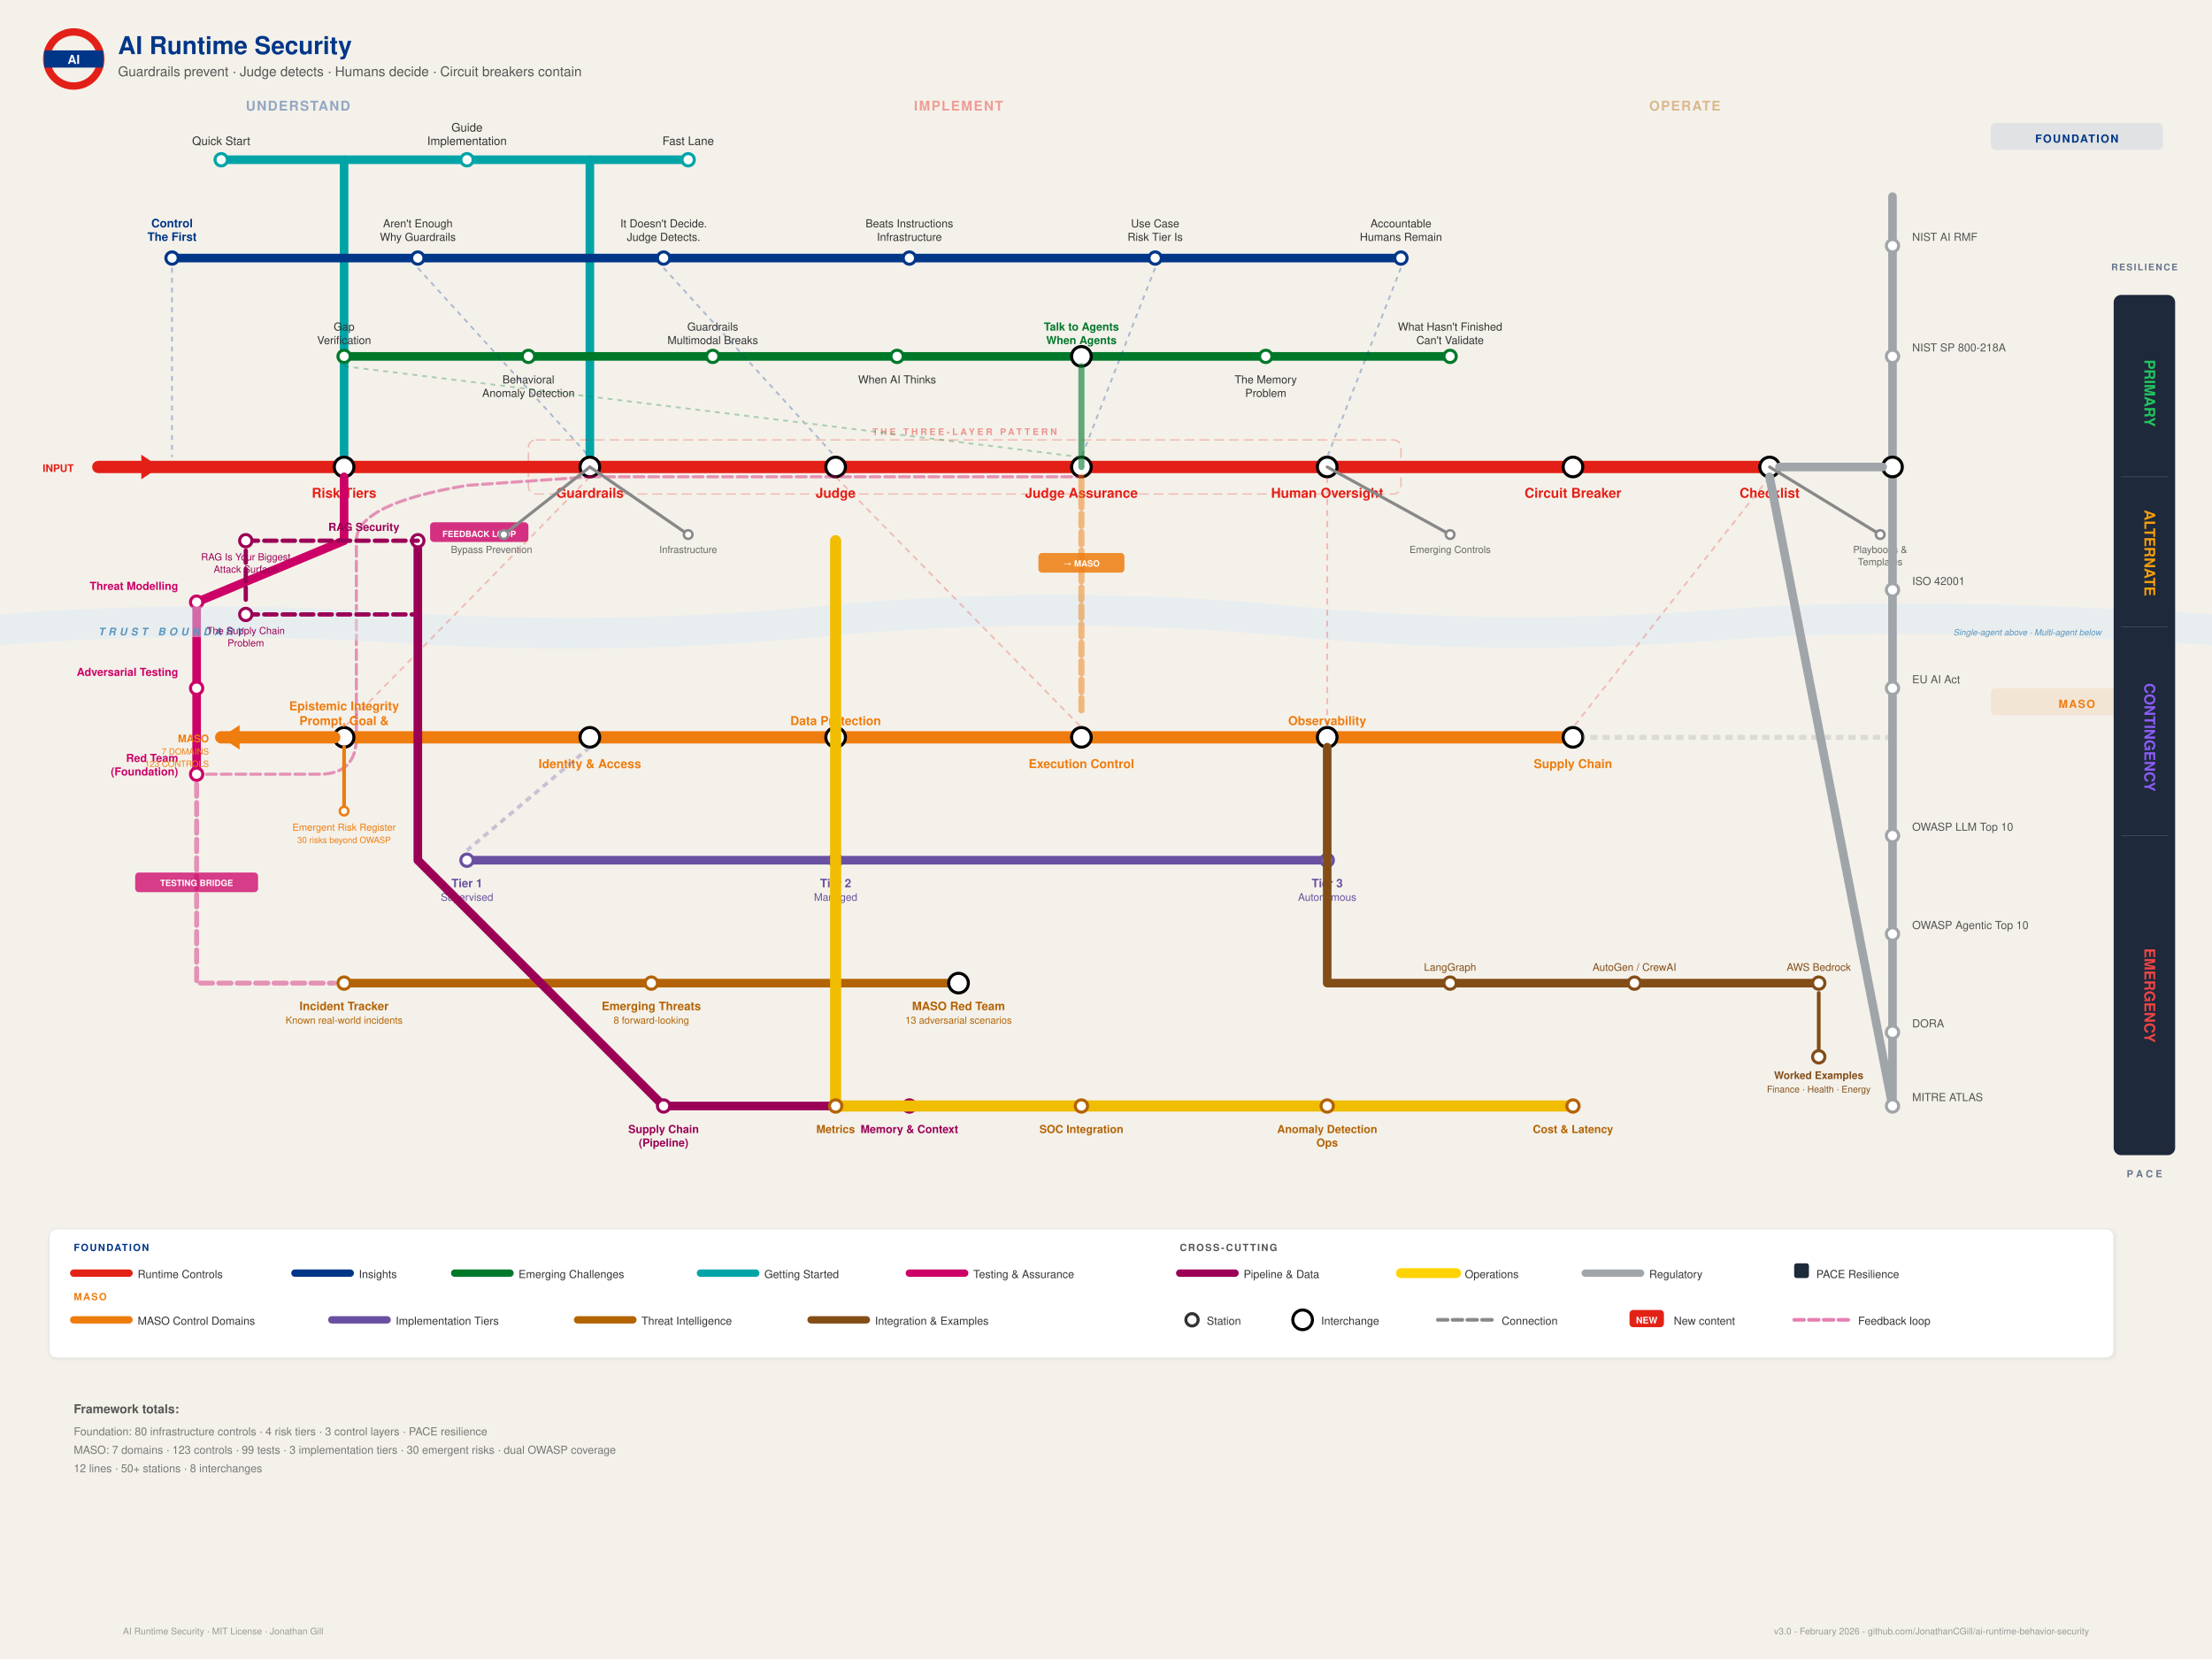
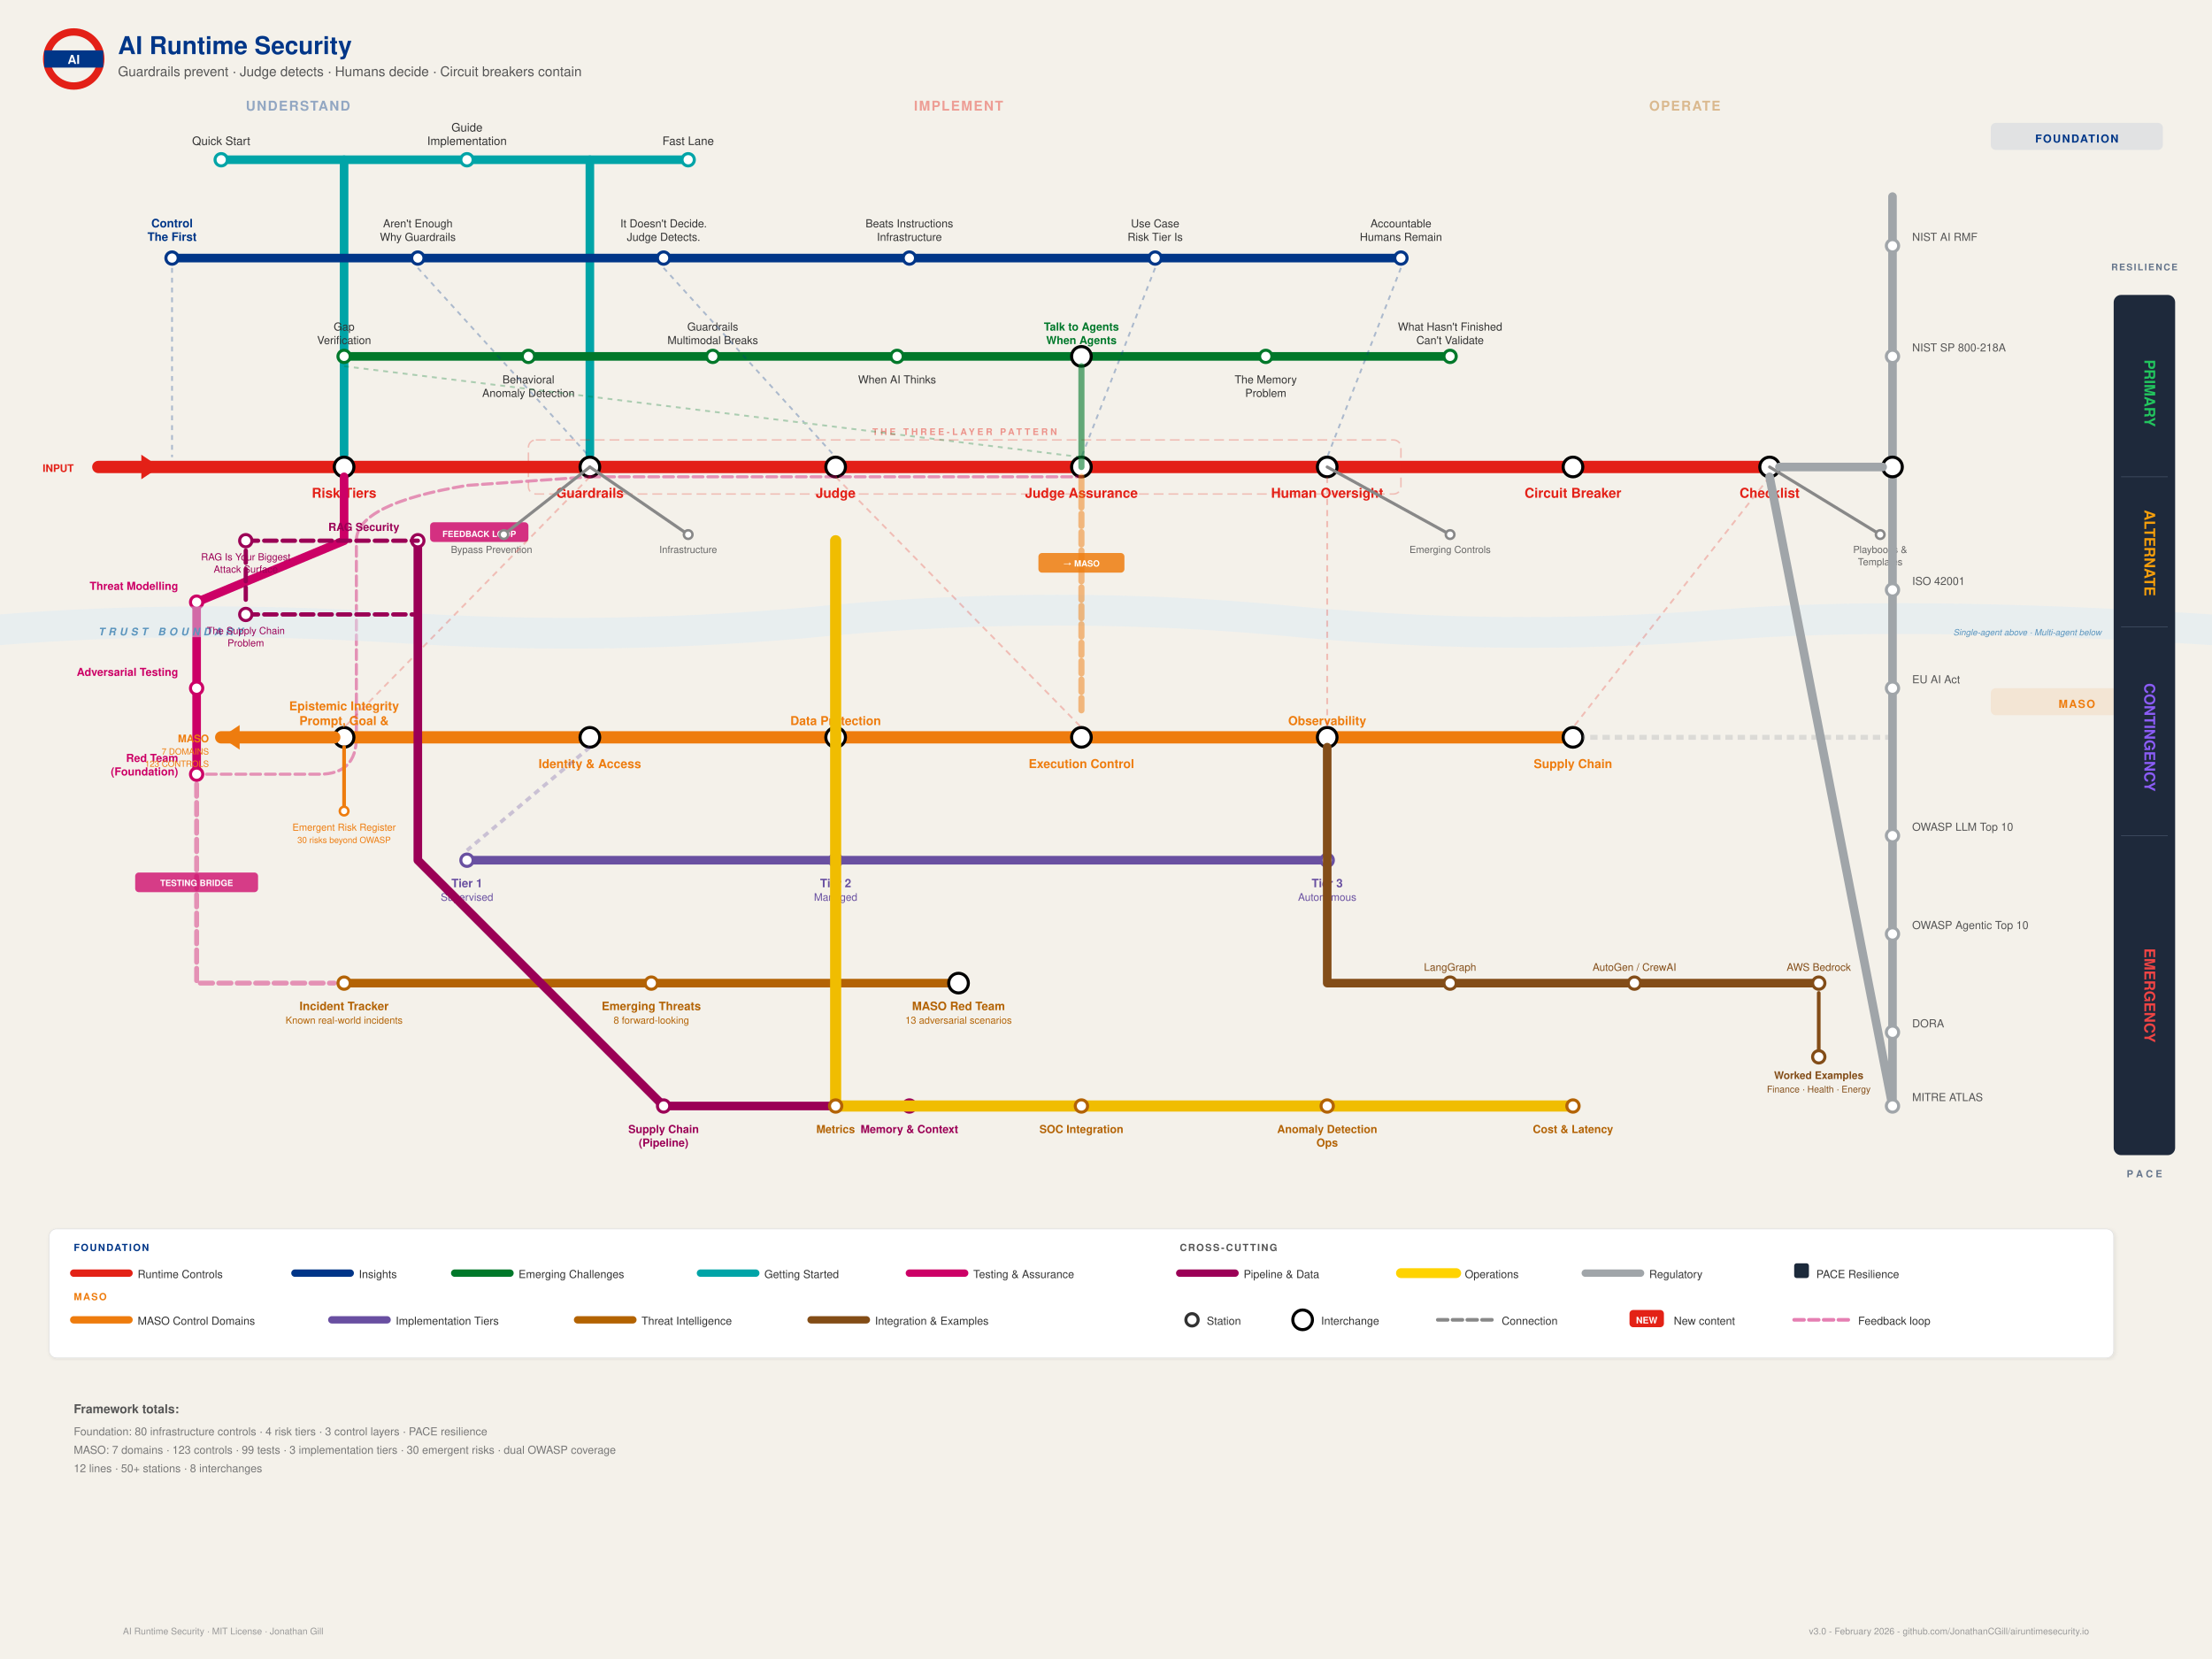
<svg xmlns="http://www.w3.org/2000/svg" width="1800" height="1350" viewBox="0 0 1800 1350" font-family="'Gill Sans', 'Gill Sans MT', 'Trebuchet MS', Helvetica, Arial, sans-serif">
  <defs>
    <filter id="shadow" x="-2%" y="-2%" width="104%" height="104%">
      <feDropShadow dx="1" dy="1" stdDeviation="1.5" flood-opacity="0.08" />
    </filter>
    <circle id="stn" r="5" fill="white" stroke-width="2.5" />
    <circle id="ix" r="8" fill="white" stroke="#000" stroke-width="2.5" />
    <g id="new-badge">
      <rect x="-14" y="-8" width="28" height="14" rx="3" fill="#E32017" />
      <text x="0" y="3" text-anchor="middle" font-size="7.5" font-weight="bold" fill="white">NEW</text>
    </g>
  </defs>
  <rect width="1800" height="1350" fill="#F4F1EA" />
  <g transform="translate(60,48)">
    <circle cx="0" cy="0" r="22" fill="none" stroke="#E32017" stroke-width="6" />
    <rect x="-24" y="-7" width="48" height="14" fill="#003688" rx="1" />
    <text x="0" y="4" text-anchor="middle" font-size="10" fill="white" font-weight="bold">AI</text>
    <text x="36" y="-4" font-size="20" font-weight="bold" fill="#003688">AI Runtime Security</text>
    <text x="36" y="14" font-size="11" fill="#555">Guardrails prevent · Judge detects · Humans decide · Circuit breakers contain</text>
  </g>
  <text x="200" y="90" font-size="11" fill="#003688" font-weight="bold" opacity="0.4" letter-spacing="1">UNDERSTAND</text>
  <text x="780" y="90" font-size="11" fill="#E32017" font-weight="bold" opacity="0.4" letter-spacing="1" text-anchor="middle">IMPLEMENT</text>
  <text x="1400" y="90" font-size="11" fill="#B36305" font-weight="bold" opacity="0.4" letter-spacing="1" text-anchor="end">OPERATE</text>
  <rect x="1620" y="100" width="140" height="22" rx="4" fill="#003688" opacity="0.08" />
  <text x="1690" y="116" text-anchor="middle" font-size="9" fill="#003688" font-weight="bold" letter-spacing="1">FOUNDATION</text>
  <rect x="1620" y="560" width="140" height="22" rx="4" fill="#EE7C0E" opacity="0.1" />
  <text x="1690" y="576" text-anchor="middle" font-size="9" fill="#EE7C0E" font-weight="bold" letter-spacing="1">MASO</text>
  <g id="line-getting-started">
    <polyline points="180,130 380,130 560,130" fill="none" stroke="#00A4A7" stroke-width="7" stroke-linecap="round" stroke-linejoin="round" />
    <polyline points="280,130 280,370" fill="none" stroke="#00A4A7" stroke-width="7" stroke-linecap="round" stroke-linejoin="round" />
    <polyline points="480,130 480,370" fill="none" stroke="#00A4A7" stroke-width="7" stroke-linecap="round" stroke-linejoin="round" />
    <use href="#stn" x="180" y="130" stroke="#00A4A7" />
    <text x="180" y="118" text-anchor="middle" font-size="9.5" fill="#333">Quick Start</text>
    <use href="#stn" x="380" y="130" stroke="#00A4A7" />
    <text x="380" y="118" text-anchor="middle" font-size="9.5" fill="#333">Implementation</text>
    <text x="380" y="107" text-anchor="middle" font-size="9.5" fill="#333">Guide</text>
    <use href="#stn" x="560" y="130" stroke="#00A4A7" />
    <text x="560" y="118" text-anchor="middle" font-size="9.5" fill="#333">Fast Lane</text>
  </g>
  <g id="line-insights">
    <polyline points="140,210 340,210 540,210 740,210 940,210 1140,210" fill="none" stroke="#003688" stroke-width="7" stroke-linecap="round" />
    <use href="#stn" x="140" y="210" stroke="#003688" />
    <text x="140" y="196" text-anchor="middle" font-size="9.5" font-weight="bold" fill="#003688">The First</text>
    <text x="140" y="185" text-anchor="middle" font-size="9.5" font-weight="bold" fill="#003688">Control</text>
    <use href="#stn" x="340" y="210" stroke="#003688" />
    <text x="340" y="196" text-anchor="middle" font-size="9" fill="#333">Why Guardrails</text>
    <text x="340" y="185" text-anchor="middle" font-size="9" fill="#333">Aren't Enough</text>
    <use href="#stn" x="540" y="210" stroke="#003688" />
    <text x="540" y="196" text-anchor="middle" font-size="9" fill="#333">Judge Detects.</text>
    <text x="540" y="185" text-anchor="middle" font-size="9" fill="#333">It Doesn't Decide.</text>
    <use href="#stn" x="740" y="210" stroke="#003688" />
    <text x="740" y="196" text-anchor="middle" font-size="9" fill="#333">Infrastructure</text>
    <text x="740" y="185" text-anchor="middle" font-size="9" fill="#333">Beats Instructions</text>
    <use href="#stn" x="940" y="210" stroke="#003688" />
    <text x="940" y="196" text-anchor="middle" font-size="9" fill="#333">Risk Tier Is</text>
    <text x="940" y="185" text-anchor="middle" font-size="9" fill="#333">Use Case</text>
    <use href="#stn" x="1140" y="210" stroke="#003688" />
    <text x="1140" y="196" text-anchor="middle" font-size="9" fill="#333">Humans Remain</text>
    <text x="1140" y="185" text-anchor="middle" font-size="9" fill="#333">Accountable</text>
  </g>
  <g id="line-emerging">
    <polyline points="280,290 430,290 580,290 730,290 880,290 1030,290 1180,290" fill="none" stroke="#00782A" stroke-width="7" stroke-linecap="round" />
    <use href="#stn" x="280" y="290" stroke="#00782A" />
    <text x="280" y="280" text-anchor="middle" font-size="9" fill="#333">Verification</text>
    <text x="280" y="269" text-anchor="middle" font-size="9" fill="#333">Gap</text>
    <use href="#stn" x="430" y="290" stroke="#00782A" />
    <text x="430" y="312" text-anchor="middle" font-size="9" fill="#333">Behavioral</text>
    <text x="430" y="323" text-anchor="middle" font-size="9" fill="#333">Anomaly Detection</text>
    <use href="#stn" x="580" y="290" stroke="#00782A" />
    <text x="580" y="280" text-anchor="middle" font-size="9" fill="#333">Multimodal Breaks</text>
    <text x="580" y="269" text-anchor="middle" font-size="9" fill="#333">Guardrails</text>
    <use href="#stn" x="730" y="290" stroke="#00782A" />
    <text x="730" y="312" text-anchor="middle" font-size="9" fill="#333">When AI Thinks</text>
    <use href="#ix" x="880" y="290" />
    <text x="880" y="280" text-anchor="middle" font-size="9" font-weight="bold" fill="#00782A">When Agents</text>
    <text x="880" y="269" text-anchor="middle" font-size="9" font-weight="bold" fill="#00782A">Talk to Agents</text>
    <use href="#stn" x="1030" y="290" stroke="#00782A" />
    <text x="1030" y="312" text-anchor="middle" font-size="9" fill="#333">The Memory</text>
    <text x="1030" y="323" text-anchor="middle" font-size="9" fill="#333">Problem</text>
    <use href="#stn" x="1180" y="290" stroke="#00782A" />
    <text x="1180" y="280" text-anchor="middle" font-size="9" fill="#333">Can't Validate</text>
    <text x="1180" y="269" text-anchor="middle" font-size="9" fill="#333">What Hasn't Finished</text>
  </g>
  <g id="line-runtime">
    <polyline points="120,380 280,380 480,380 680,380 880,380 1080,380 1280,380 1440,380" fill="none" stroke="#E32017" stroke-width="10" stroke-linecap="round" />
    <line x1="80" y1="380" x2="120" y2="380" stroke="#E32017" stroke-width="10" stroke-linecap="round" />
    <polygon points="115,370 130,380 115,390" fill="#E32017" />
    <text x="60" y="384" text-anchor="end" font-size="8.5" fill="#E32017" font-weight="bold">INPUT</text>
    <use href="#ix" x="280" y="380" />
    <text x="280" y="405" text-anchor="middle" font-size="11" font-weight="bold" fill="#E32017">Risk Tiers</text>
    <use href="#ix" x="480" y="380" />
    <text x="480" y="405" text-anchor="middle" font-size="11" font-weight="bold" fill="#E32017">Guardrails</text>
    <use href="#ix" x="680" y="380" />
    <text x="680" y="405" text-anchor="middle" font-size="11" font-weight="bold" fill="#E32017">Judge</text>
    <use href="#ix" x="880" y="380" />
    <text x="880" y="405" text-anchor="middle" font-size="11" font-weight="bold" fill="#E32017">Judge Assurance</text>
    <use href="#ix" x="1080" y="380" />
    <text x="1080" y="405" text-anchor="middle" font-size="11" font-weight="bold" fill="#E32017">Human Oversight</text>
    <use href="#ix" x="1280" y="380" />
    <text x="1280" y="405" text-anchor="middle" font-size="11" font-weight="bold" fill="#E32017">Circuit Breaker</text>
    <use href="#ix" x="1440" y="380" />
    <text x="1440" y="405" text-anchor="middle" font-size="11" font-weight="bold" fill="#E32017">Checklist</text>
  </g>
  <rect x="430" y="358" width="710" height="44" rx="6" fill="none" stroke="#E32017" stroke-width="1.2" stroke-dasharray="8,4" opacity="0.25" />
  <text x="785" y="354" text-anchor="middle" font-size="7.5" fill="#E32017" font-weight="bold" letter-spacing="2" opacity="0.45">THE THREE-LAYER PATTERN</text>
  <g id="connectors-upper" stroke-dasharray="4,4" stroke-width="1.5" opacity="0.3">
    <line x1="140" y1="218" x2="140" y2="372" stroke="#003688" />
    <line x1="340" y1="218" x2="480" y2="372" stroke="#003688" />
    <line x1="540" y1="218" x2="680" y2="372" stroke="#003688" />
    <line x1="940" y1="218" x2="880" y2="372" stroke="#003688" />
    <line x1="1140" y1="218" x2="1080" y2="372" stroke="#003688" />
    <line x1="280" y1="298" x2="880" y2="372" stroke="#00782A" />
  </g>
  <g id="line-testing">
    <polyline points="280,388 280,440 160,490 160,560 160,630" fill="none" stroke="#CC0066" stroke-width="7" stroke-linecap="round" stroke-linejoin="round" />
    <use href="#stn" x="160" y="490" stroke="#CC0066" />
    <text x="145" y="480" text-anchor="end" font-size="9" font-weight="bold" fill="#CC0066">Threat Modelling</text>
    <use href="#stn" x="160" y="560" stroke="#CC0066" />
    <text x="145" y="550" text-anchor="end" font-size="9" font-weight="bold" fill="#CC0066">Adversarial Testing</text>
    <use href="#stn" x="160" y="630" stroke="#CC0066" />
    <text x="145" y="620" text-anchor="end" font-size="9" font-weight="bold" fill="#CC0066">Red Team</text>
    <text x="145" y="631" text-anchor="end" font-size="9" font-weight="bold" fill="#CC0066">(Foundation)</text>
    <path d="M168,630 L260,630 Q290,630 290,600 L290,440 Q290,410 380,395 L480,388" fill="none" stroke="#CC0066" stroke-width="2.5" stroke-dasharray="8,4" stroke-linecap="round" opacity="0.4" />
    <path d="M480,388 L680,388 L880,388" fill="none" stroke="#CC0066" stroke-width="2.5" stroke-dasharray="8,4" stroke-linecap="round" opacity="0.4" />
    <rect x="350" y="425" width="80" height="16" rx="3" fill="#CC0066" opacity="0.8" />
    <text x="390" y="437" text-anchor="middle" font-size="7" font-weight="bold" fill="white">FEEDBACK LOOP</text>
  </g>
  <g id="extensions-foundation">
    <line x1="480" y1="380" x2="410" y2="435" stroke="#888" stroke-width="2.5" stroke-linecap="round" />
    <circle cx="410" cy="435" r="3.5" fill="white" stroke="#888" stroke-width="2" />
    <text x="400" y="450" text-anchor="middle" font-size="8" fill="#666">Bypass Prevention</text>
    <line x1="480" y1="380" x2="560" y2="435" stroke="#888" stroke-width="2.5" stroke-linecap="round" />
    <circle cx="560" cy="435" r="3.5" fill="white" stroke="#888" stroke-width="2" />
    <text x="560" y="450" text-anchor="middle" font-size="8" fill="#666">Infrastructure</text>
    <line x1="1440" y1="380" x2="1530" y2="435" stroke="#888" stroke-width="2.5" stroke-linecap="round" />
    <circle cx="1530" cy="435" r="3.5" fill="white" stroke="#888" stroke-width="2" />
    <text x="1530" y="450" text-anchor="middle" font-size="8" fill="#666">Playbooks &amp;</text>
    <text x="1530" y="460" text-anchor="middle" font-size="8" fill="#666">Templates</text>
    <line x1="1080" y1="380" x2="1180" y2="435" stroke="#888" stroke-width="2.5" stroke-linecap="round" />
    <circle cx="1180" cy="435" r="3.5" fill="white" stroke="#888" stroke-width="2" />
    <text x="1180" y="450" text-anchor="middle" font-size="8" fill="#666">Emerging Controls</text>
  </g>
  <path d="M0,500 Q150,488 320,498 Q500,510 680,492 Q860,476 1040,492 Q1220,510 1400,496 Q1550,484 1800,500 L1800,525 Q1550,509 1400,521 Q1220,535 1040,517 Q860,501 680,517 Q500,535 320,523 Q150,513 0,525 Z" fill="#DAEAF6" opacity="0.45" />
  <text x="80" y="517" font-size="8.5" fill="#5A94BD" font-style="italic" letter-spacing="3" font-weight="600">TRUST   BOUNDARY</text>
  <text x="1710" y="517" text-anchor="end" font-size="7" fill="#5A94BD" font-style="italic">Single-agent above · Multi-agent below</text>
  <g id="bridge">
    <polyline points="880,298 880,380" fill="none" stroke="#00782A" stroke-width="5" stroke-linecap="round" opacity="0.6" />
    <polyline points="880,388 880,510 880,580" fill="none" stroke="#EE7C0E" stroke-width="5" stroke-linecap="round" stroke-dasharray="10,5" opacity="0.5" />
    <rect x="845" y="450" width="70" height="16" rx="3" fill="#EE7C0E" opacity="0.85" />
    <text x="880" y="461" text-anchor="middle" font-size="7" font-weight="bold" fill="white">→ MASO</text>
  </g>
  <g id="line-maso">
    <polyline points="280,600 480,600 680,600 880,600 1080,600 1280,600" fill="none" stroke="#EE7C0E" stroke-width="10" stroke-linecap="round" />
    <use href="#ix" x="280" y="600" />
    <text x="280" y="590" text-anchor="middle" font-size="10" font-weight="bold" fill="#EE7C0E">Prompt, Goal &amp;</text>
    <text x="280" y="578" text-anchor="middle" font-size="10" font-weight="bold" fill="#EE7C0E">Epistemic Integrity</text>
    <use href="#ix" x="480" y="600" />
    <text x="480" y="625" text-anchor="middle" font-size="10" font-weight="bold" fill="#EE7C0E">Identity &amp; Access</text>
    <use href="#ix" x="680" y="600" />
    <text x="680" y="590" text-anchor="middle" font-size="10" font-weight="bold" fill="#EE7C0E">Data Protection</text>
    <use href="#ix" x="880" y="600" />
    <text x="880" y="625" text-anchor="middle" font-size="10" font-weight="bold" fill="#EE7C0E">Execution Control</text>
    <use href="#ix" x="1080" y="600" />
    <text x="1080" y="590" text-anchor="middle" font-size="10" font-weight="bold" fill="#EE7C0E">Observability</text>
    <use href="#ix" x="1280" y="600" />
    <text x="1280" y="625" text-anchor="middle" font-size="10" font-weight="bold" fill="#EE7C0E">Supply Chain</text>
    <line x1="180" y1="600" x2="272" y2="600" stroke="#EE7C0E" stroke-width="10" stroke-linecap="round" />
    <polygon points="195,590 180,600 195,610" fill="#EE7C0E" />
    <text x="170" y="604" text-anchor="end" font-size="8.5" fill="#EE7C0E" font-weight="bold">MASO</text>
    <text x="170" y="614" text-anchor="end" font-size="7" fill="#EE7C0E">7 DOMAINS</text>
    <text x="170" y="624" text-anchor="end" font-size="7" fill="#EE7C0E">123 CONTROLS</text>
  </g>
  <g id="connectors-cross" stroke-dasharray="5,4" stroke-width="1.5" opacity="0.25">
    <line x1="480" y1="388" x2="280" y2="592" stroke="#E32017" />
    <line x1="680" y1="388" x2="880" y2="592" stroke="#E32017" />
    <line x1="1080" y1="388" x2="1080" y2="592" stroke="#E32017" />
    <line x1="1440" y1="388" x2="1280" y2="592" stroke="#E32017" />
  </g>
  <g id="line-tiers">
    <polyline points="380,700 680,700 1080,700" fill="none" stroke="#6950A1" stroke-width="7" stroke-linecap="round" />
    <use href="#stn" x="380" y="700" stroke="#6950A1" />
    <text x="380" y="722" text-anchor="middle" font-size="9.5" font-weight="bold" fill="#6950A1">Tier 1</text>
    <text x="380" y="733" text-anchor="middle" font-size="8.5" fill="#6950A1">Supervised</text>
    <use href="#stn" x="680" y="700" stroke="#6950A1" />
    <text x="680" y="722" text-anchor="middle" font-size="9.5" font-weight="bold" fill="#6950A1">Tier 2</text>
    <text x="680" y="733" text-anchor="middle" font-size="8.5" fill="#6950A1">Managed</text>
    <use href="#stn" x="1080" y="700" stroke="#6950A1" />
    <text x="1080" y="722" text-anchor="middle" font-size="9.5" font-weight="bold" fill="#6950A1">Tier 3</text>
    <text x="1080" y="733" text-anchor="middle" font-size="8.5" fill="#6950A1">Autonomous</text>
    <line x1="480" y1="608" x2="380" y2="692" stroke="#6950A1" stroke-width="3" stroke-dasharray="5,4" opacity="0.3" />
    <line x1="680" y1="608" x2="680" y2="692" stroke="#6950A1" stroke-width="3" stroke-dasharray="5,4" opacity="0.3" />
    <line x1="1080" y1="608" x2="1080" y2="692" stroke="#6950A1" stroke-width="3" stroke-dasharray="5,4" opacity="0.3" />
  </g>
  <g id="line-threat-intel">
    <polyline points="280,800 530,800 780,800" fill="none" stroke="#B36305" stroke-width="7" stroke-linecap="round" />
    <use href="#stn" x="280" y="800" stroke="#B36305" />
    <text x="280" y="822" text-anchor="middle" font-size="9.5" font-weight="bold" fill="#B36305">Incident Tracker</text>
    <text x="280" y="833" text-anchor="middle" font-size="8" fill="#B36305">Known real-world incidents</text>
    <use href="#stn" x="530" y="800" stroke="#B36305" />
    <text x="530" y="822" text-anchor="middle" font-size="9.5" font-weight="bold" fill="#B36305">Emerging Threats</text>
    <text x="530" y="833" text-anchor="middle" font-size="8" fill="#B36305">8 forward-looking</text>
    <use href="#ix" x="780" y="800" />
    <text x="780" y="822" text-anchor="middle" font-size="9.5" font-weight="bold" fill="#B36305">MASO Red Team</text>
    <text x="780" y="833" text-anchor="middle" font-size="8" fill="#B36305">13 adversarial scenarios</text>
    <polyline points="160,638 160,800 272,800" fill="none" stroke="#CC0066" stroke-width="4" stroke-dasharray="10,5" stroke-linecap="round" opacity="0.4" />
    <rect x="110" y="710" width="100" height="16" rx="3" fill="#CC0066" opacity="0.75" />
    <text x="160" y="721" text-anchor="middle" font-size="7" font-weight="bold" fill="white">TESTING BRIDGE</text>
  </g>
  <g id="line-pipeline">
    <polyline points="340,440 340,600 340,700 540,900 740,900" fill="none" stroke="#9B0056" stroke-width="7" stroke-linecap="round" stroke-linejoin="round" />
    <use href="#stn" x="340" y="440" stroke="#9B0056" />
    <text x="325" y="432" text-anchor="end" font-size="9" font-weight="bold" fill="#9B0056">RAG Security</text>
    <use href="#stn" x="540" y="900" stroke="#9B0056" />
    <text x="540" y="922" text-anchor="middle" font-size="9" font-weight="bold" fill="#9B0056">Supply Chain</text>
    <text x="540" y="933" text-anchor="middle" font-size="9" font-weight="bold" fill="#9B0056">(Pipeline)</text>
    <use href="#stn" x="740" y="900" stroke="#9B0056" />
    <text x="740" y="922" text-anchor="middle" font-size="9" font-weight="bold" fill="#9B0056">Memory &amp; Context</text>
    <polyline points="200,440 340,440" fill="none" stroke="#9B0056" stroke-width="3.5" stroke-dasharray="10,5" stroke-linecap="round" />
    <use href="#stn" x="200" y="440" stroke="#9B0056" />
    <text x="200" y="456" text-anchor="middle" font-size="8" fill="#9B0056">RAG Is Your Biggest</text>
    <text x="200" y="466" text-anchor="middle" font-size="8" fill="#9B0056">Attack Surface</text>
    <polyline points="200,500 340,500" fill="none" stroke="#9B0056" stroke-width="3.5" stroke-dasharray="10,5" stroke-linecap="round" />
    <line x1="200" y1="448" x2="200" y2="492" stroke="#9B0056" stroke-width="3.5" stroke-dasharray="10,5" stroke-linecap="round" />
    <use href="#stn" x="200" y="500" stroke="#9B0056" />
    <text x="200" y="516" text-anchor="middle" font-size="8" fill="#9B0056">The Supply Chain</text>
    <text x="200" y="526" text-anchor="middle" font-size="8" fill="#9B0056">Problem</text>
  </g>
  <g id="line-ops">
    <polyline points="680,440 680,500 680,700 680,900 880,900 1080,900 1280,900" fill="none" stroke="#FFD300" stroke-width="9" stroke-linecap="round" stroke-linejoin="round" />
    <polyline points="680,440 680,500 680,700 680,900 880,900 1080,900 1280,900" fill="none" stroke="#B36305" stroke-width="9" stroke-linecap="round" stroke-linejoin="round" opacity="0.2" />
    <use href="#stn" x="680" y="900" stroke="#B36305" />
    <text x="680" y="922" text-anchor="middle" font-size="9" font-weight="bold" fill="#B36305">Metrics</text>
    <use href="#stn" x="880" y="900" stroke="#B36305" />
    <text x="880" y="922" text-anchor="middle" font-size="9" font-weight="bold" fill="#B36305">SOC Integration</text>
    <use href="#stn" x="1080" y="900" stroke="#B36305" />
    <text x="1080" y="922" text-anchor="middle" font-size="9" font-weight="bold" fill="#B36305">Anomaly Detection</text>
    <text x="1080" y="933" text-anchor="middle" font-size="9" font-weight="bold" fill="#B36305">Ops</text>
    <use href="#stn" x="1280" y="900" stroke="#B36305" />
    <text x="1280" y="922" text-anchor="middle" font-size="9" font-weight="bold" fill="#B36305">Cost &amp; Latency</text>
  </g>
  <g id="line-integration">
    <polyline points="1080,608 1080,800 1180,800 1330,800 1480,800" fill="none" stroke="#834D18" stroke-width="7" stroke-linecap="round" stroke-linejoin="round" />
    <use href="#stn" x="1180" y="800" stroke="#834D18" />
    <text x="1180" y="790" text-anchor="middle" font-size="8.5" fill="#834D18">LangGraph</text>
    <use href="#stn" x="1330" y="800" stroke="#834D18" />
    <text x="1330" y="790" text-anchor="middle" font-size="8.5" fill="#834D18">AutoGen / CrewAI</text>
    <use href="#stn" x="1480" y="800" stroke="#834D18" />
    <text x="1480" y="790" text-anchor="middle" font-size="8.5" fill="#834D18">AWS Bedrock</text>
    <line x1="1480" y1="808" x2="1480" y2="860" stroke="#834D18" stroke-width="3" stroke-linecap="round" />
    <use href="#stn" x="1480" y="860" stroke="#834D18" />
    <text x="1480" y="878" text-anchor="middle" font-size="8.5" font-weight="bold" fill="#834D18">Worked Examples</text>
    <text x="1480" y="889" text-anchor="middle" font-size="7.5" fill="#834D18">Finance · Health · Energy</text>
  </g>
  <g id="line-regulatory">
    <polyline points="1540,160 1540,380 1540,600 1540,900 1440,388" fill="none" stroke="#A0A5A9" stroke-width="7" stroke-linecap="round" stroke-linejoin="round" />
    <use href="#stn" x="1540" y="200" stroke="#A0A5A9" />
    <text x="1556" y="196" font-size="9" fill="#555">NIST AI RMF</text>
    <use href="#stn" x="1540" y="290" stroke="#A0A5A9" />
    <text x="1556" y="286" font-size="9" fill="#555">NIST SP 800-218A</text>
    <use href="#ix" x="1540" y="380" />
    <line x1="1448" y1="380" x2="1532" y2="380" stroke="#A0A5A9" stroke-width="7" stroke-linecap="round" />
    <use href="#stn" x="1540" y="480" stroke="#A0A5A9" />
    <text x="1556" y="476" font-size="9" fill="#555">ISO 42001</text>
    <use href="#stn" x="1540" y="560" stroke="#A0A5A9" />
    <text x="1556" y="556" font-size="9" fill="#555">EU AI Act</text>
    <use href="#stn" x="1540" y="680" stroke="#A0A5A9" />
    <text x="1556" y="676" font-size="9" fill="#555">OWASP LLM Top 10</text>
    <use href="#stn" x="1540" y="760" stroke="#A0A5A9" />
    <text x="1556" y="756" font-size="9" fill="#555">OWASP Agentic Top 10</text>
    <use href="#stn" x="1540" y="840" stroke="#A0A5A9" />
    <text x="1556" y="836" font-size="9" fill="#555">DORA</text>
    <use href="#stn" x="1540" y="900" stroke="#A0A5A9" />
    <text x="1556" y="896" font-size="9" fill="#555">MITRE ATLAS</text>
    <line x1="1540" y1="600" x2="1288" y2="600" stroke="#A0A5A9" stroke-width="4" stroke-dasharray="6,4" opacity="0.3" />
  </g>
  <g id="pace-sidebar">
    <rect x="1720" y="240" width="50" height="700" rx="6" fill="#1e293b" />
    <text x="1745" y="320" text-anchor="middle" font-size="12" font-weight="700" fill="#22c55e" transform="rotate(90,1745,320)">PRIMARY</text>
    <line x1="1726" y1="388" x2="1764" y2="388" stroke="#475569" stroke-width="0.5" />
    <text x="1745" y="450" text-anchor="middle" font-size="12" font-weight="700" fill="#f59e0b" transform="rotate(90,1745,450)">ALTERNATE</text>
    <line x1="1726" y1="510" x2="1764" y2="510" stroke="#475569" stroke-width="0.5" />
    <text x="1745" y="600" text-anchor="middle" font-size="12" font-weight="700" fill="#8b5cf6" transform="rotate(90,1745,600)">CONTINGENCY</text>
    <line x1="1726" y1="680" x2="1764" y2="680" stroke="#475569" stroke-width="0.5" />
    <text x="1745" y="810" text-anchor="middle" font-size="12" font-weight="700" fill="#ef4444" transform="rotate(90,1745,810)">EMERGENCY</text>
    <text x="1745" y="958" text-anchor="middle" font-size="8" fill="#64748b" font-weight="600">P A C E</text>
    <text x="1745" y="220" text-anchor="middle" font-size="7.5" fill="#64748b" font-weight="600" letter-spacing="1">RESILIENCE</text>
  </g>
  <g id="risk-register">
    <line x1="280" y1="608" x2="280" y2="660" stroke="#EE7C0E" stroke-width="3" stroke-linecap="round" />
    <circle cx="280" cy="660" r="3.5" fill="white" stroke="#EE7C0E" stroke-width="2" />
    <text x="280" y="676" text-anchor="middle" font-size="8" fill="#EE7C0E">Emergent Risk Register</text>
    <text x="280" y="686" text-anchor="middle" font-size="7" fill="#EE7C0E">30 risks beyond OWASP</text>
  </g>
  <g transform="translate(60, 1020)" filter="url(#shadow)">
    <rect x="-20" y="-20" width="1680" height="105" rx="6" fill="white" stroke="#ddd" stroke-width="0.5" />
    <text x="0" y="-2" font-size="8" fill="#003688" font-weight="bold" letter-spacing="1">FOUNDATION</text>
    <line x1="0" y1="16" x2="45" y2="16" stroke="#E32017" stroke-width="6" stroke-linecap="round" />
    <text x="52" y="20" font-size="9" fill="#333">Runtime Controls</text>
    <line x1="180" y1="16" x2="225" y2="16" stroke="#003688" stroke-width="6" stroke-linecap="round" />
    <text x="232" y="20" font-size="9" fill="#333">Insights</text>
    <line x1="310" y1="16" x2="355" y2="16" stroke="#00782A" stroke-width="6" stroke-linecap="round" />
    <text x="362" y="20" font-size="9" fill="#333">Emerging Challenges</text>
    <line x1="510" y1="16" x2="555" y2="16" stroke="#00A4A7" stroke-width="6" stroke-linecap="round" />
    <text x="562" y="20" font-size="9" fill="#333">Getting Started</text>
    <line x1="680" y1="16" x2="725" y2="16" stroke="#CC0066" stroke-width="6" stroke-linecap="round" />
    <text x="732" y="20" font-size="9" fill="#333">Testing &amp; Assurance</text>
    <text x="0" y="38" font-size="8" fill="#EE7C0E" font-weight="bold" letter-spacing="1">MASO</text>
    <line x1="0" y1="54" x2="45" y2="54" stroke="#EE7C0E" stroke-width="6" stroke-linecap="round" />
    <text x="52" y="58" font-size="9" fill="#333">MASO Control Domains</text>
    <line x1="210" y1="54" x2="255" y2="54" stroke="#6950A1" stroke-width="6" stroke-linecap="round" />
    <text x="262" y="58" font-size="9" fill="#333">Implementation Tiers</text>
    <line x1="410" y1="54" x2="455" y2="54" stroke="#B36305" stroke-width="6" stroke-linecap="round" />
    <text x="462" y="58" font-size="9" fill="#333">Threat Intelligence</text>
    <line x1="600" y1="54" x2="645" y2="54" stroke="#834D18" stroke-width="6" stroke-linecap="round" />
    <text x="652" y="58" font-size="9" fill="#333">Integration &amp; Examples</text>
    <text x="900" y="-2" font-size="8" fill="#555" font-weight="bold" letter-spacing="1">CROSS-CUTTING</text>
    <line x1="900" y1="16" x2="945" y2="16" stroke="#9B0056" stroke-width="6" stroke-linecap="round" />
    <text x="952" y="20" font-size="9" fill="#333">Pipeline &amp; Data</text>
    <line x1="1080" y1="16" x2="1125" y2="16" stroke="#FFD300" stroke-width="8" stroke-linecap="round" />
    <text x="1132" y="20" font-size="9" fill="#333">Operations</text>
    <line x1="1230" y1="16" x2="1275" y2="16" stroke="#A0A5A9" stroke-width="6" stroke-linecap="round" />
    <text x="1282" y="20" font-size="9" fill="#333">Regulatory</text>
    <rect x="1400" y="8" width="12" height="12" rx="2" fill="#1e293b" />
    <text x="1418" y="20" font-size="9" fill="#333">PACE Resilience</text>
    <circle cx="910" cy="54" r="5" fill="white" stroke="#333" stroke-width="2.5" />
    <text x="922" y="58" font-size="9" fill="#333">Station</text>
    <circle cx="1000" cy="54" r="8" fill="white" stroke="#000" stroke-width="2.5" />
    <text x="1015" y="58" font-size="9" fill="#333">Interchange</text>
    <line x1="1110" y1="54" x2="1155" y2="54" stroke="#888" stroke-width="3" stroke-dasharray="8,4" stroke-linecap="round" />
    <text x="1162" y="58" font-size="9" fill="#333">Connection</text>
    <g transform="translate(1280,54)">
      <use href="#new-badge" />
    </g>
    <text x="1302" y="58" font-size="9" fill="#333">New content</text>
    <line x1="1400" y1="54" x2="1445" y2="54" stroke="#CC0066" stroke-width="3" stroke-dasharray="8,4" stroke-linecap="round" opacity="0.5" />
    <text x="1452" y="58" font-size="9" fill="#333">Feedback loop</text>
  </g>
  <g transform="translate(60, 1150)">
    <text x="0" y="0" font-size="10" fill="#555" font-weight="bold">Framework totals:</text>
    <text x="0" y="18" font-size="9" fill="#777">Foundation: 80 infrastructure controls · 4 risk tiers · 3 control layers · PACE resilience</text>
    <text x="0" y="33" font-size="9" fill="#777">MASO: 7 domains · 123 controls · 99 tests · 3 implementation tiers · 30 emergent risks · dual OWASP coverage</text>
    <text x="0" y="48" font-size="9" fill="#777">12 lines · 50+ stations · 8 interchanges</text>
  </g>
-   <text x="1700" y="1330" text-anchor="end" font-size="7.5" fill="#999">v3.0 - February 2026 - github.com/JonathanCGill/ai-runtime-behavior-security</text>
+   <text x="1700" y="1330" text-anchor="end" font-size="7.5" fill="#999">v3.0 - February 2026 - github.com/JonathanCGill/airuntimesecurity.io</text>
  <text x="100" y="1330" font-size="7.5" fill="#999">AI Runtime Security · MIT License · Jonathan Gill</text>
</svg>
